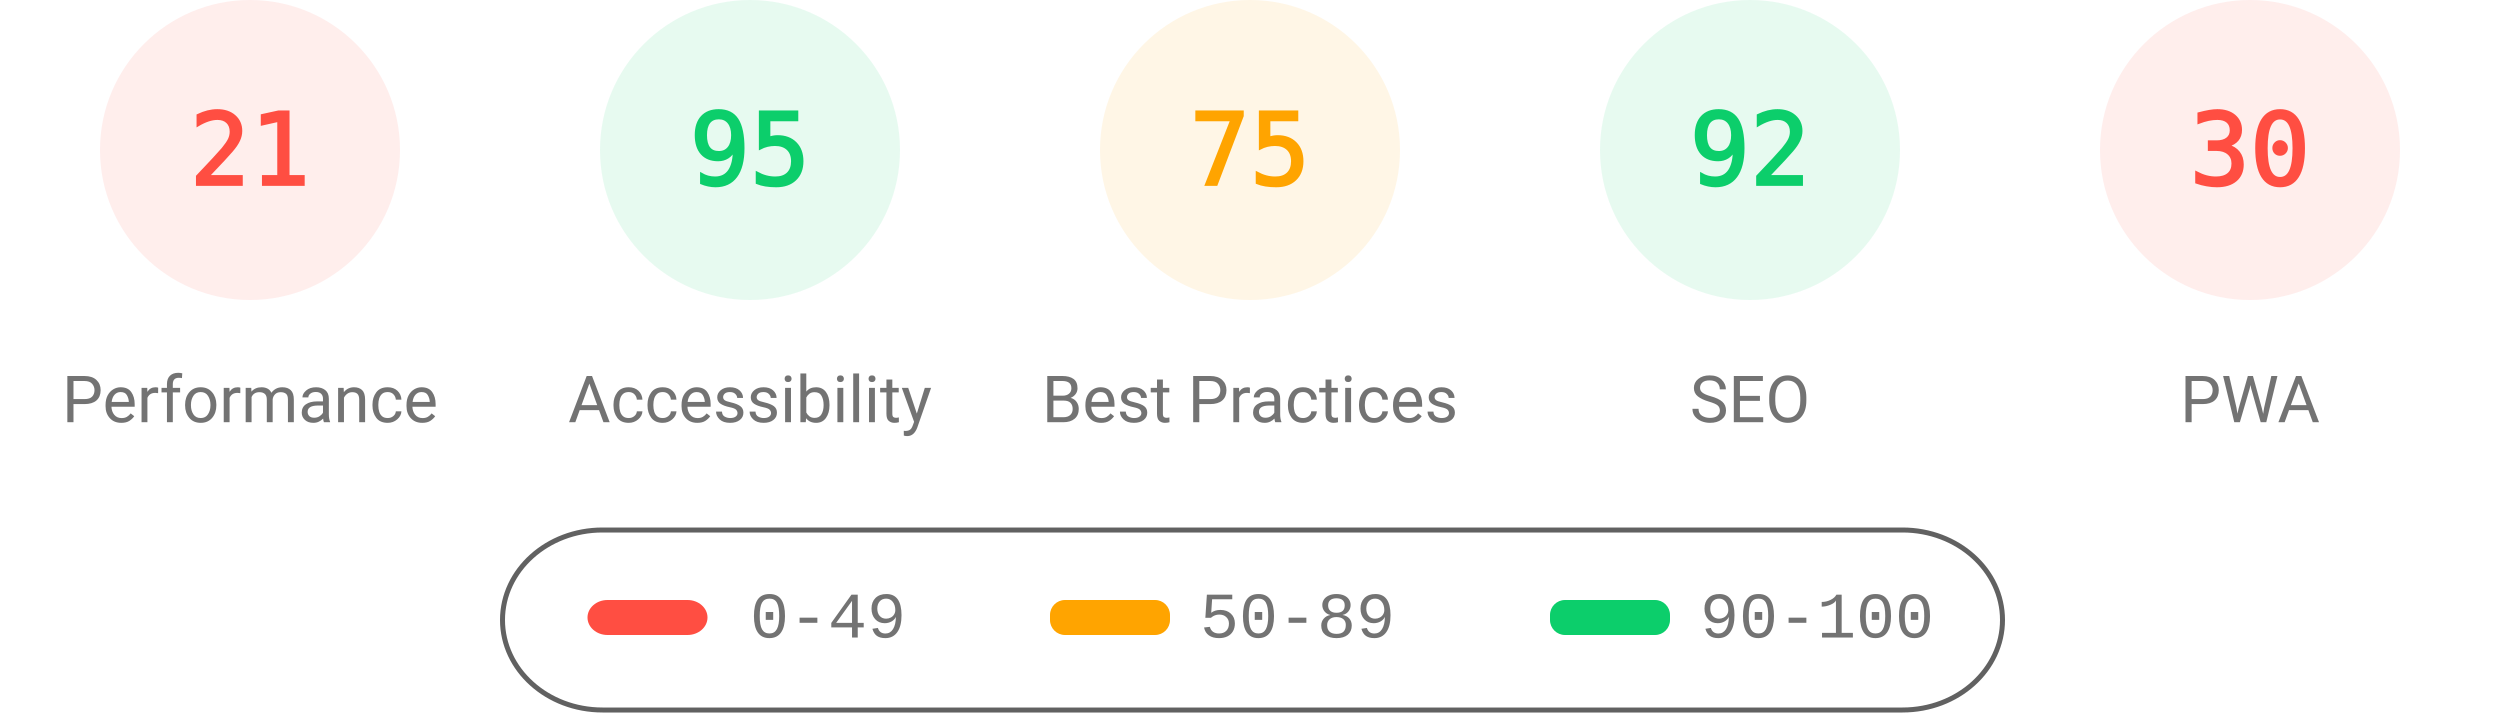
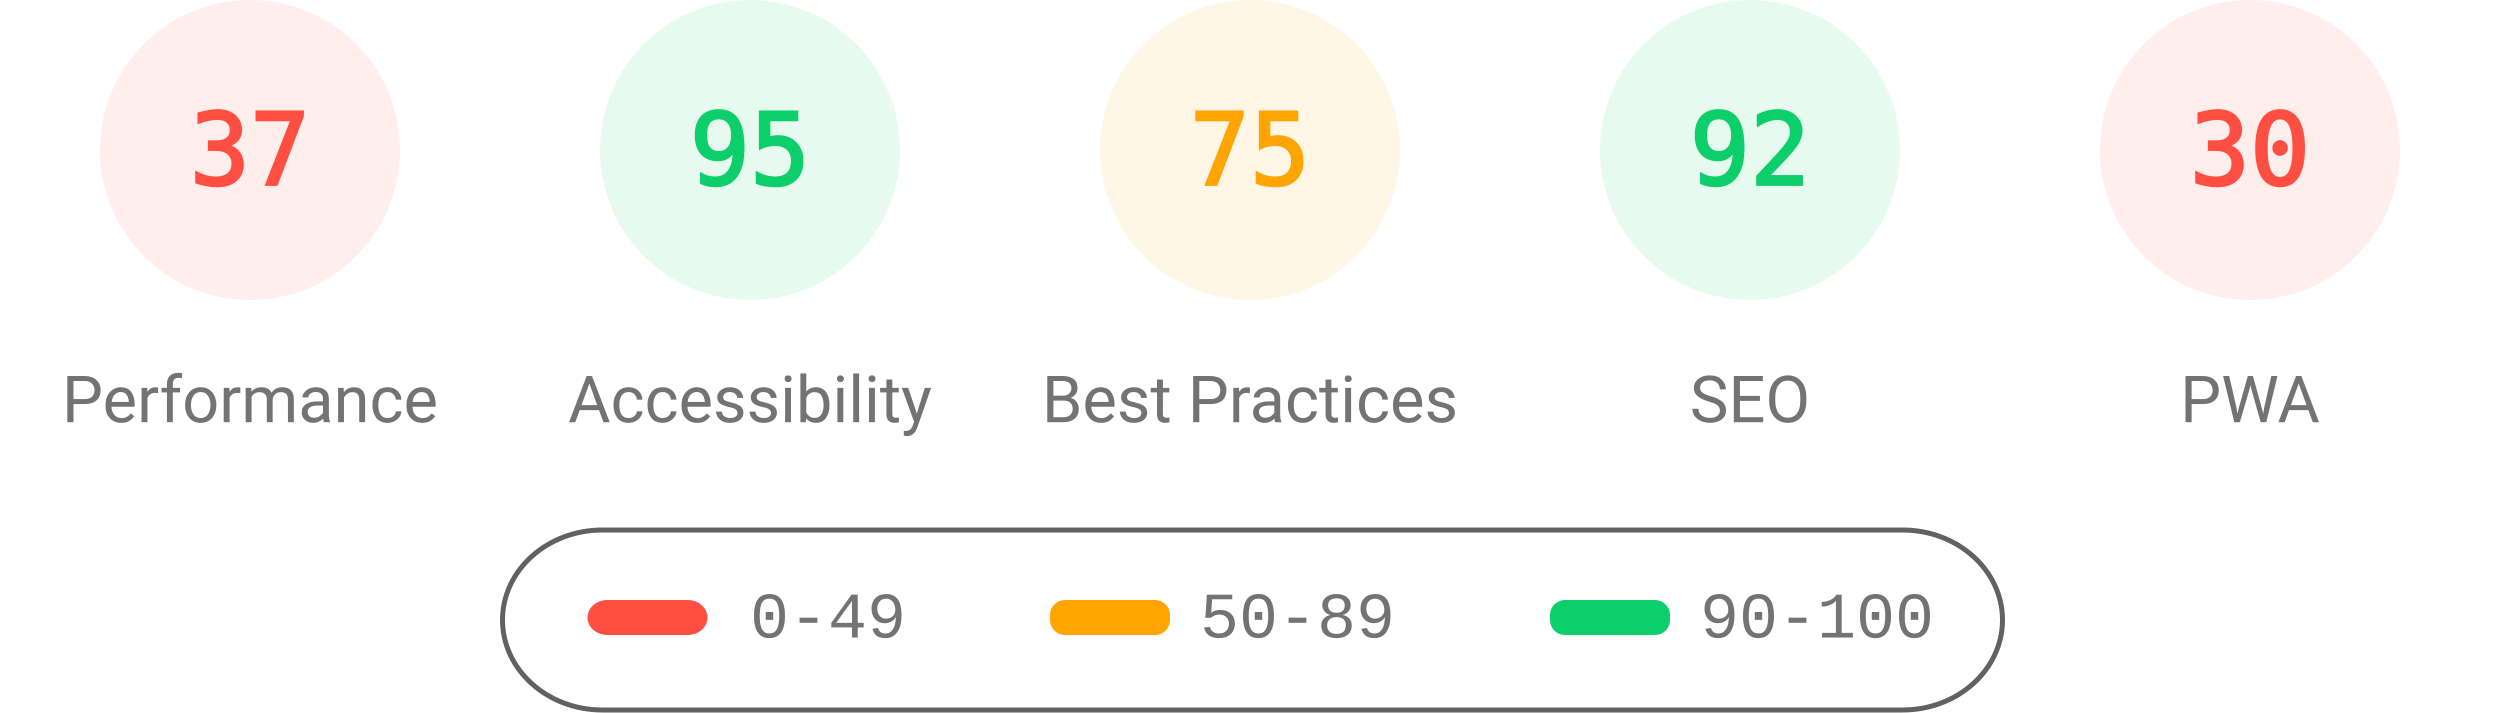
<svg xmlns="http://www.w3.org/2000/svg" fill="none" width="1000" height="285">
  <style>.gauge-base{opacity:.1}.gauge-arc{fill:none;animation-delay:250ms;stroke-linecap:round;transform:rotate(-90deg);transform-origin:100px 60px;animation:load-gauge 1s ease forwards}.guage-text{font-size:40px;font-family:monospace;text-align:center}.guage-red{color:#ff4e42;fill:#ff4e42;stroke:#ff4e42}.guage-orange{color:#ffa400;fill:#ffa400;stroke:#ffa400}.guage-green{color:#0cce6b;fill:#0cce6b;stroke:#0cce6b}.guage-undefined{color:#5c5c5c;fill:#5c5c5c;stroke:#5c5c5c}.guage-title{color:#737373;fill:#737373;stroke:none;font-size:26px;line-height:26px;font-family:Roboto,Halvetica,Arial,sans-serif}@keyframes load-gauge{from{stroke-dasharray:0 352.858}}</style>
  <svg class="guage-div guage-perf guage-red" viewBox="0 0 200 200" width="200" height="200">
    <circle class="gauge-base" r="56" cx="100" cy="60" stroke-width="8" />
-     <circle class="gauge-arc guage-arc-1" r="56" cx="100" cy="60" stroke-width="8" style="stroke-dasharray:73.89,351.858" />
-     <text class="guage-text" x="100" y="60" alignment-baseline="central" dominant-baseline="central" text-anchor="middle">21</text>
+     <circle class="gauge-arc guage-arc-1" r="56" cx="100" cy="60" stroke-width="8" style="stroke-dasharray:130.187,351.858" />
+     <text class="guage-text" x="100" y="60" alignment-baseline="central" dominant-baseline="central" text-anchor="middle">37</text>
    <text class="guage-title" x="100" y="160" alignment-baseline="central" dominant-baseline="central" text-anchor="middle">Performance</text>
  </svg>
  <svg class="guage-div guage-acc guage-green" viewBox="0 0 200 200" width="200" height="200" x="200">
    <circle class="gauge-base" r="56" cx="100" cy="60" stroke-width="8" />
    <circle class="gauge-arc guage-arc-2" r="56" cx="100" cy="60" stroke-width="8" style="stroke-dasharray:334.265,351.858" />
    <text class="guage-text" x="100" y="60" alignment-baseline="central" dominant-baseline="central" text-anchor="middle">95</text>
    <text class="guage-title" x="100" y="160" alignment-baseline="central" dominant-baseline="central" text-anchor="middle">Accessibility</text>
  </svg>
  <svg class="guage-div guage-best guage-orange" viewBox="0 0 200 200" width="200" height="200" x="400">
    <circle class="gauge-base" r="56" cx="100" cy="60" stroke-width="8" />
    <circle class="gauge-arc guage-arc-3" r="56" cx="100" cy="60" stroke-width="8" style="stroke-dasharray:263.893,351.858" />
    <text class="guage-text" x="100" y="60" alignment-baseline="central" dominant-baseline="central" text-anchor="middle">75</text>
    <text class="guage-title" x="100" y="160" alignment-baseline="central" dominant-baseline="central" text-anchor="middle">Best Practices</text>
  </svg>
  <svg class="guage-div guage-seo guage-green" viewBox="0 0 200 200" width="200" height="200" x="600">
    <circle class="gauge-base" r="56" cx="100" cy="60" stroke-width="8" />
    <circle class="gauge-arc guage-arc-4" r="56" cx="100" cy="60" stroke-width="8" style="stroke-dasharray:323.709,351.858" />
    <text class="guage-text" x="100" y="60" alignment-baseline="central" dominant-baseline="central" text-anchor="middle">92</text>
    <text class="guage-title" x="100" y="160" alignment-baseline="central" dominant-baseline="central" text-anchor="middle">SEO</text>
  </svg>
  <svg class="guage-div guage-pwa guage-red" viewBox="0 0 200 200" width="200" height="200" x="800">
    <circle class="gauge-base" r="56" cx="100" cy="60" stroke-width="8" />
    <circle class="gauge-arc guage-arc-4" r="56" cx="100" cy="60" stroke-width="8" style="stroke-dasharray:105.557,351.858" />
    <text class="guage-text" x="100" y="60" alignment-baseline="central" dominant-baseline="central" text-anchor="middle">30</text>
    <text class="guage-title" x="100" y="160" alignment-baseline="central" dominant-baseline="central" text-anchor="middle">PWA</text>
  </svg>
  <svg width="604" height="76" x="200" y="210">
    <path fill="none" id="canvas_background" d="M-1-1h604v80H-1z" />
    <rect fill-opacity="0" stroke="#616161" stroke-width="2" rx="40" id="svg_2" height="72" width="600" y="2" x="1" fill="#000" />
    <rect stroke="#000" rx="8" id="svg_3" height="14" width="48" y="30" x="35" stroke-opacity="null" stroke-width="0" fill="#ff4e42" />
    <rect stroke="#000" rx="6" id="svg_4" height="14" width="48" y="30" x="220" stroke-opacity="null" stroke-width="0" fill="#ffa400" />
    <rect stroke="#000" rx="6" id="svg_5" height="14" width="48" y="30" x="420" stroke-opacity="null" stroke-width="0" fill="#0cce6b" />
    <text xml:space="preserve" text-anchor="start" font-family="'Courier New', Courier, monospace" font-size="26" id="svg_6" y="45" x="100" stroke-opacity="null" stroke-width="0" stroke="#000" fill="#737373">0-49</text>
    <text xml:space="preserve" text-anchor="start" font-family="'Courier New', Courier, monospace" font-size="26" id="svg_7" y="45" x="280" stroke-opacity="null" stroke-width="0" stroke="#000" fill="#737373">50-89</text>
    <text xml:space="preserve" text-anchor="start" font-family="'Courier New', Courier, monospace" font-size="26" id="svg_8" y="45" x="480" stroke-opacity="null" stroke-width="0" stroke="#000" fill="#737373">90-100</text>
  </svg>
</svg>
